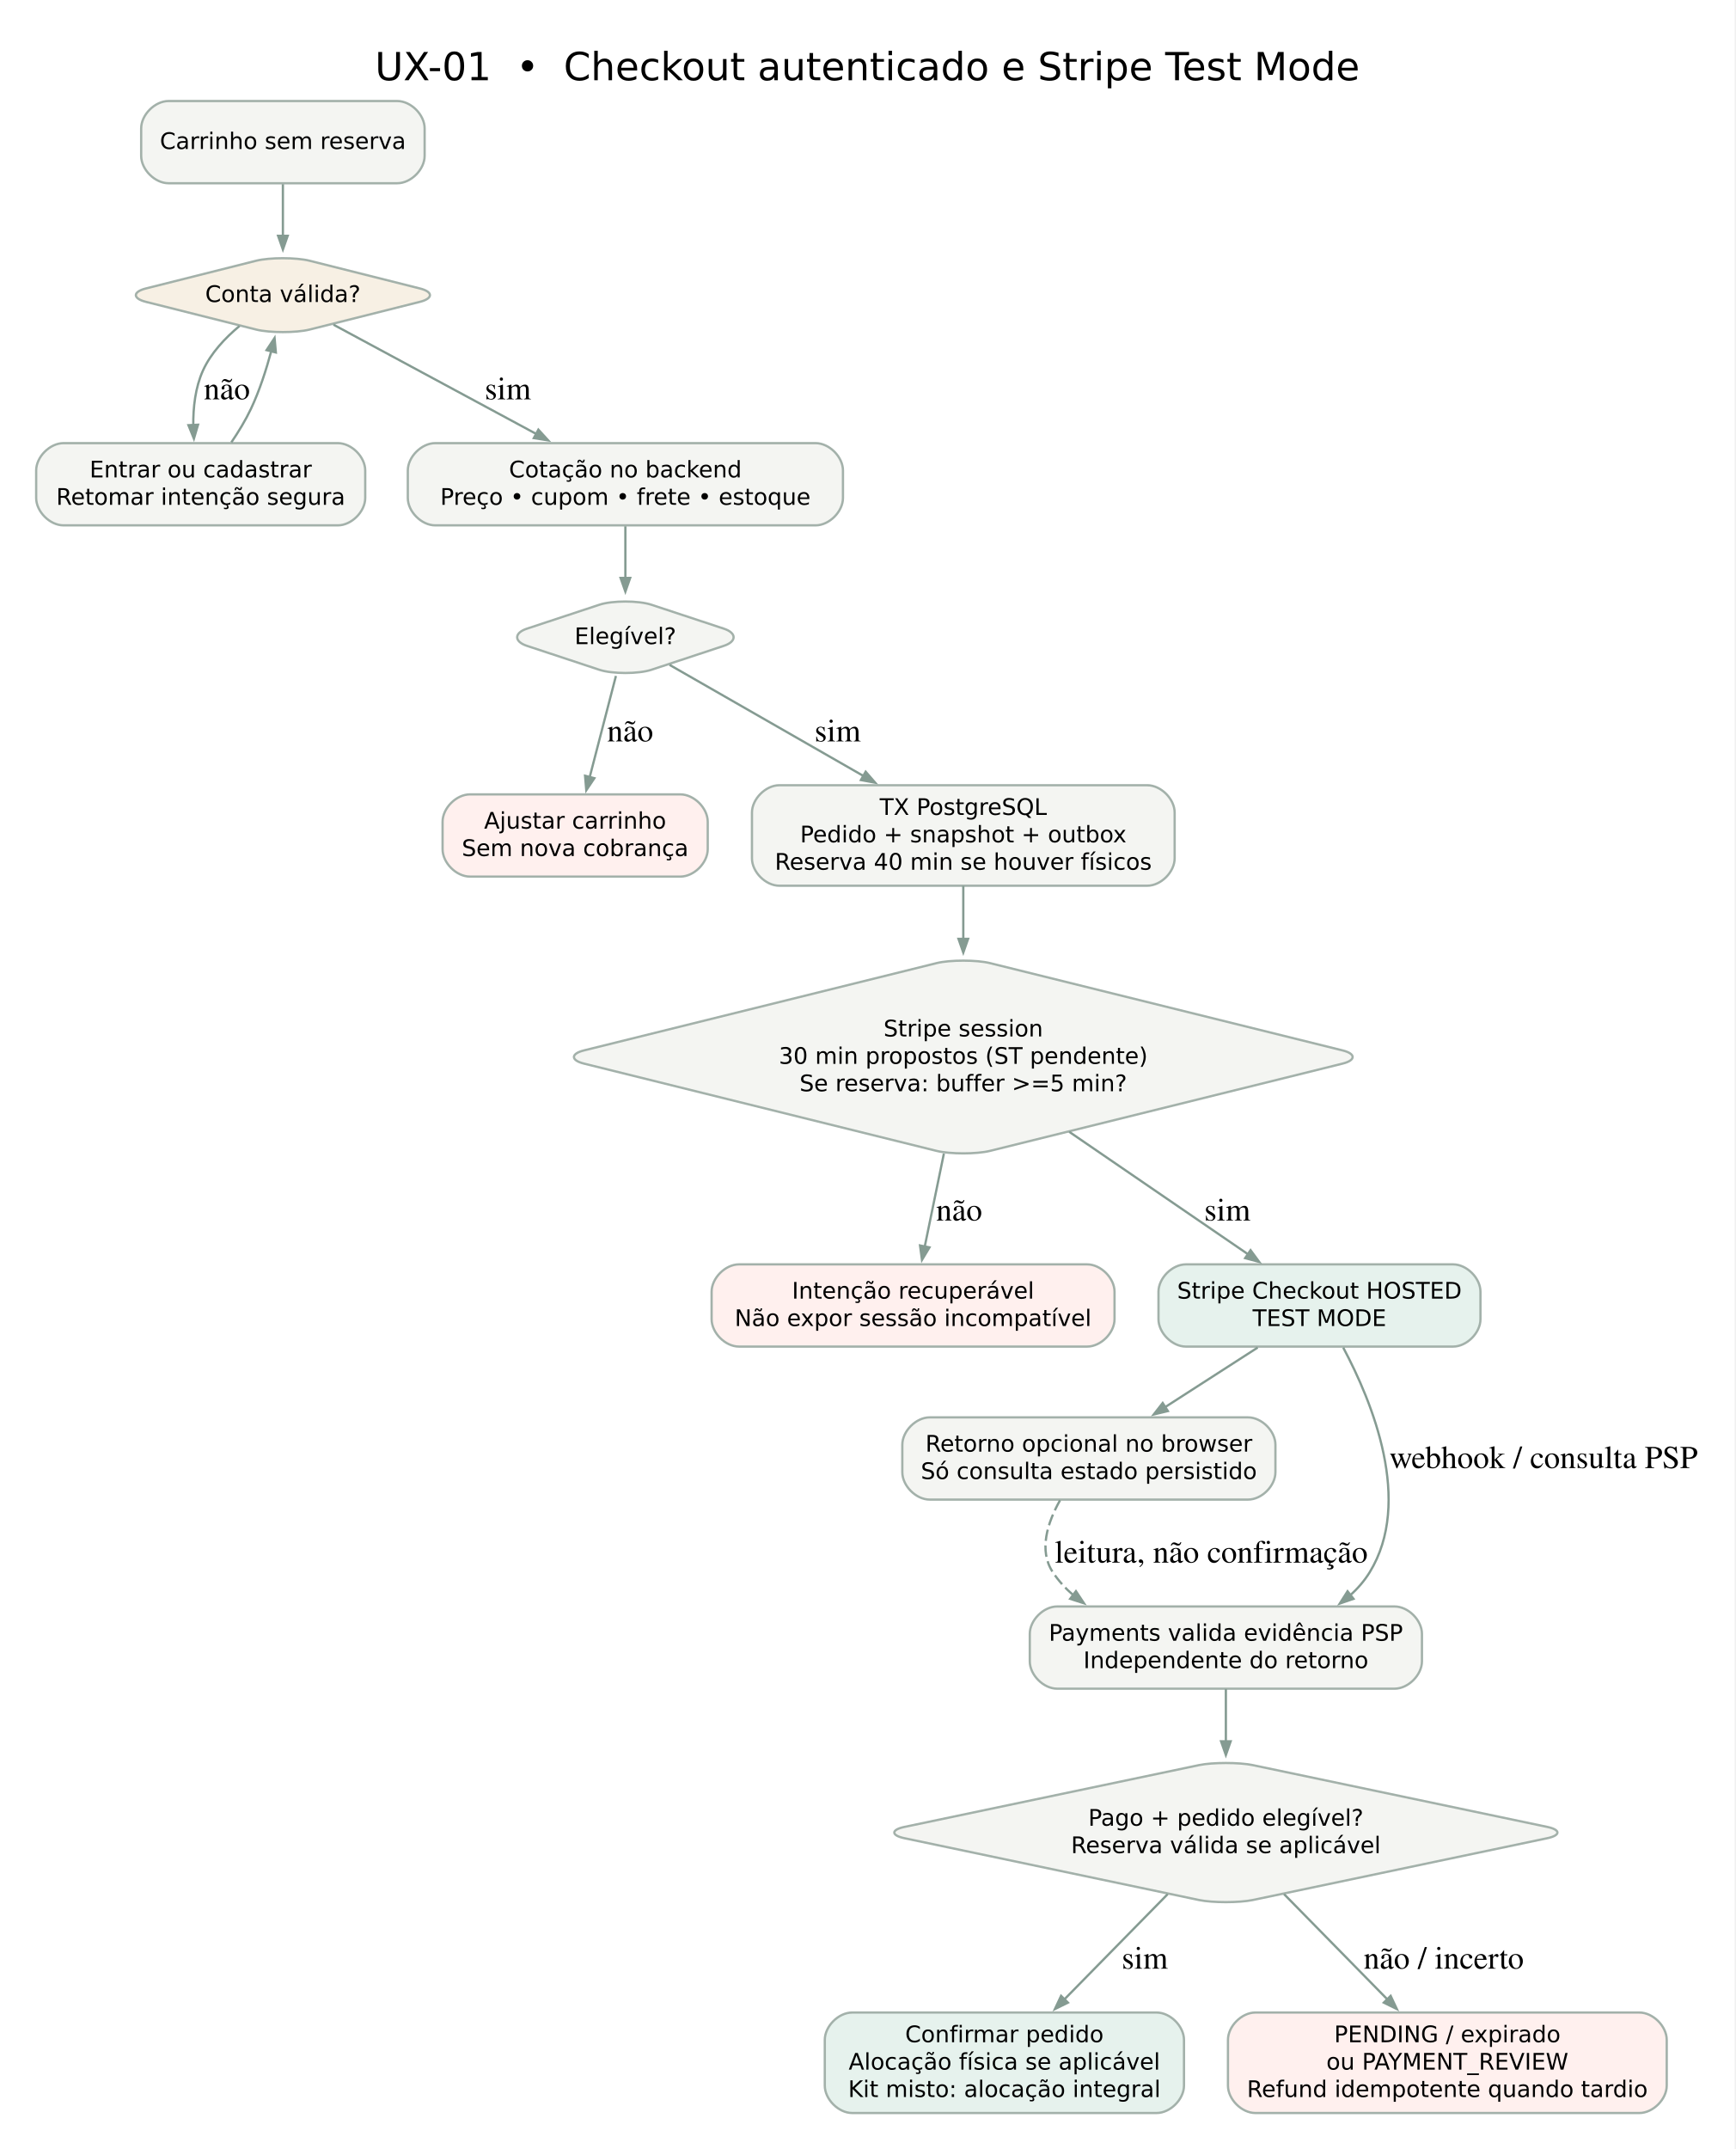
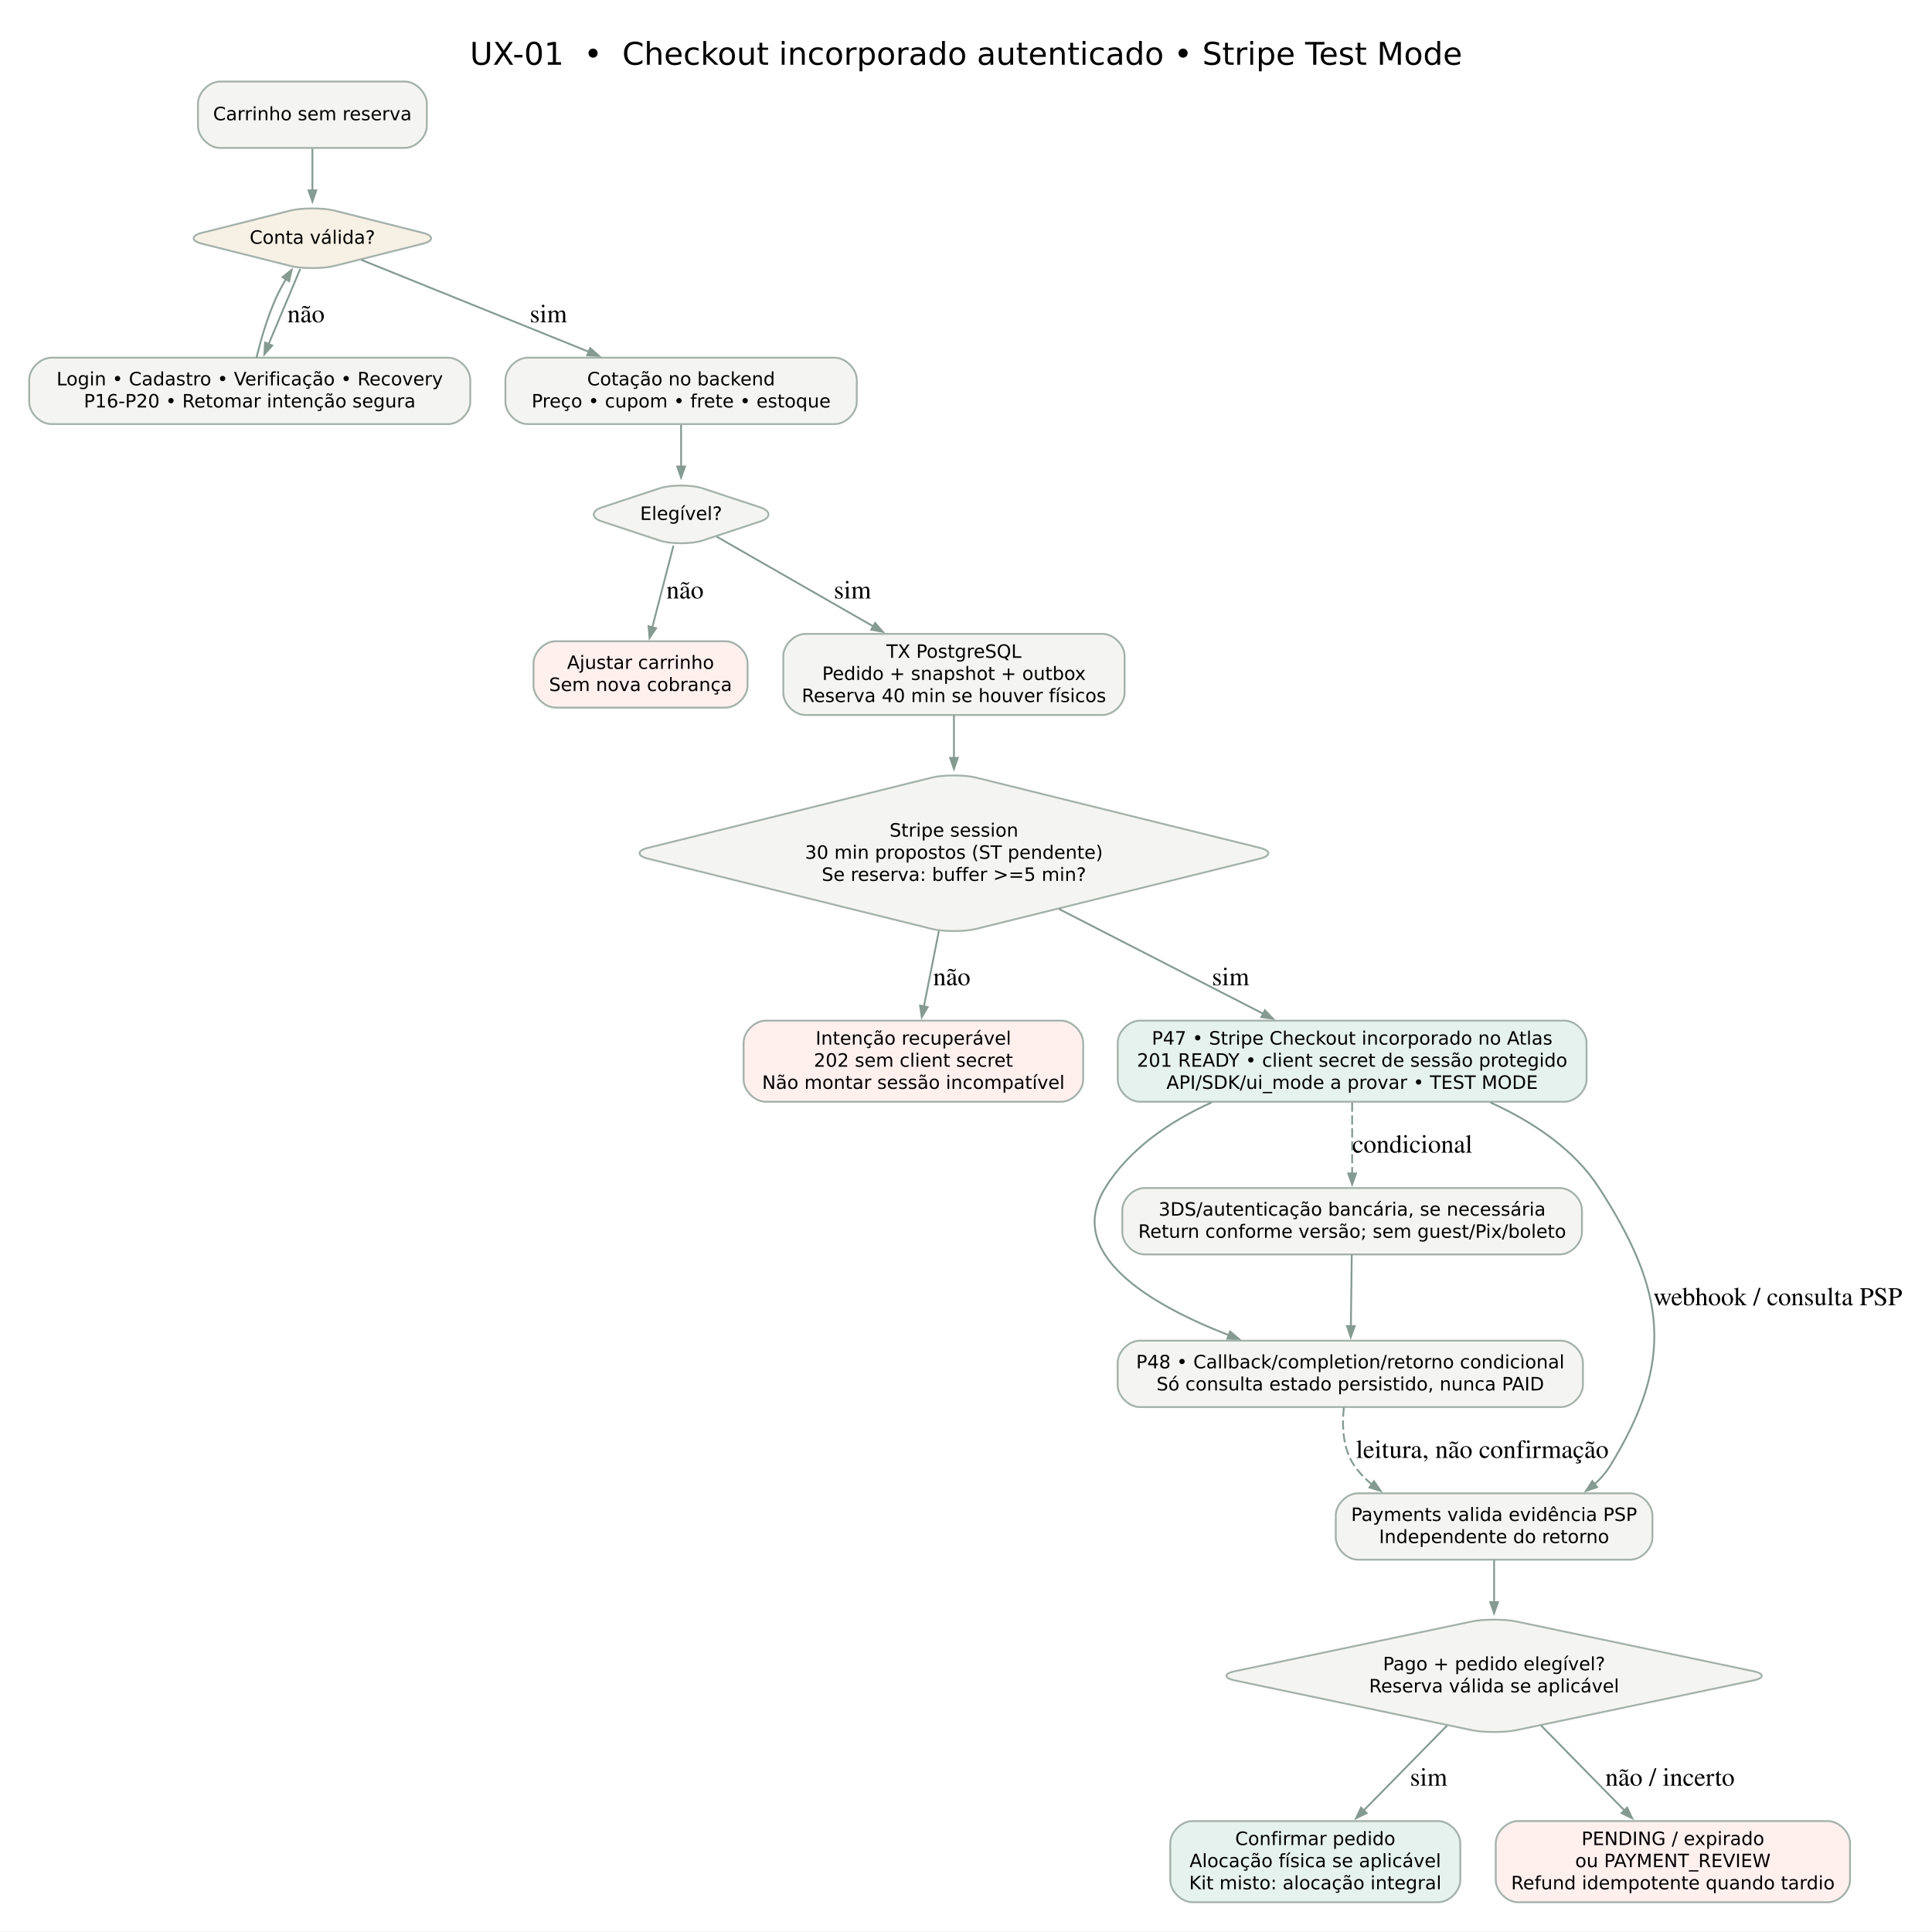
- <svg xmlns="http://www.w3.org/2000/svg" width="760pt" height="941pt" viewBox="0.00 0.00 760.00 941.00">
-   <g id="graph0" class="graph" transform="scale(1 1) rotate(0) translate(15.84 925.24)">
-     <polygon fill="white" stroke="none" points="-15.84,15.84 -15.84,-925.24 743.9,-925.24 743.9,15.84 -15.84,15.84" />
-     <text xml:space="preserve" text-anchor="middle" x="364.03" y="-890.1" font-family="DejaVu Sans" font-size="17.00">UX-01  •  Checkout autenticado e Stripe Test Mode</text>
+ <svg xmlns="http://www.w3.org/2000/svg" width="1048pt" height="1048pt" viewBox="0.00 0.00 1048.00 1048.00">
+   <g id="graph0" class="graph" transform="scale(1 1) rotate(0) translate(15.84 1031.84)">
+     <polygon fill="white" stroke="none" points="-15.84,15.84 -15.84,-1031.84 1032.22,-1031.84 1032.22,15.84 -15.84,15.84" />
+     <text xml:space="preserve" text-anchor="middle" x="508.19" y="-996.7" font-family="DejaVu Sans" font-size="17.00">UX-01  •  Checkout incorporado autenticado • Stripe Test Mode</text>
    <g id="node1" class="node">
-       <path fill="#f4f5f2" stroke="#a3b1aa" d="M158.14,-881C158.14,-881 57.99,-881 57.99,-881 51.99,-881 45.99,-875 45.99,-869 45.99,-869 45.99,-857 45.99,-857 45.99,-851 51.99,-845 57.99,-845 57.99,-845 158.14,-845 158.14,-845 164.14,-845 170.14,-851 170.14,-857 170.14,-857 170.14,-869 170.14,-869 170.14,-875 164.14,-881 158.14,-881" />
-       <text xml:space="preserve" text-anchor="middle" x="108.06" y="-860" font-family="DejaVu Sans" font-size="10.00">Carrinho sem reserva</text>
+       <path fill="#f4f5f2" stroke="#a3b1aa" d="M203.69,-987.6C203.69,-987.6 103.54,-987.6 103.54,-987.6 97.54,-987.6 91.54,-981.6 91.54,-975.6 91.54,-975.6 91.54,-963.6 91.54,-963.6 91.54,-957.6 97.54,-951.6 103.54,-951.6 103.54,-951.6 203.69,-951.6 203.69,-951.6 209.69,-951.6 215.69,-957.6 215.69,-963.6 215.69,-963.6 215.69,-975.6 215.69,-975.6 215.69,-981.6 209.69,-987.6 203.69,-987.6" />
+       <text xml:space="preserve" text-anchor="middle" x="153.62" y="-966.6" font-family="DejaVu Sans" font-size="10.00">Carrinho sem reserva</text>
    </g>
    <g id="node2" class="node">
-       <path fill="#f7f0e4" stroke="#a3b1aa" d="M96.42,-811.08C96.42,-811.08 48.03,-798.92 48.03,-798.92 42.21,-797.46 42.21,-794.54 48.03,-793.08 48.03,-793.08 96.42,-780.92 96.42,-780.92 102.24,-779.46 113.88,-779.46 119.7,-780.92 119.7,-780.92 168.1,-793.08 168.1,-793.08 173.92,-794.54 173.92,-797.46 168.1,-798.92 168.1,-798.92 119.7,-811.08 119.7,-811.08 113.88,-812.54 102.24,-812.54 96.42,-811.08" />
-       <text xml:space="preserve" text-anchor="middle" x="108.06" y="-793" font-family="DejaVu Sans" font-size="10.00">Conta válida?</text>
+       <path fill="#f7f0e4" stroke="#a3b1aa" d="M141.98,-917.68C141.98,-917.68 93.58,-905.52 93.58,-905.52 87.76,-904.06 87.76,-901.14 93.58,-899.68 93.58,-899.68 141.98,-887.52 141.98,-887.52 147.8,-886.06 159.44,-886.06 165.26,-887.52 165.26,-887.52 213.65,-899.68 213.65,-899.68 219.47,-901.14 219.47,-904.06 213.65,-905.52 213.65,-905.52 165.26,-917.68 165.26,-917.68 159.44,-919.14 147.8,-919.14 141.98,-917.68" />
+       <text xml:space="preserve" text-anchor="middle" x="153.62" y="-899.6" font-family="DejaVu Sans" font-size="10.00">Conta válida?</text>
    </g>
    <g id="edge1" class="edge">
-       <path fill="none" stroke="#859b92" d="M108.06,-844.58C108.06,-837.59 108.06,-829.39 108.06,-821.8" />
-       <polygon fill="#859b92" stroke="#859b92" points="110.16,-821.98 108.06,-815.98 105.96,-821.98 110.16,-821.98" />
+       <path fill="none" stroke="#859b92" d="M153.62,-951.18C153.62,-944.19 153.62,-935.99 153.62,-928.4" />
+       <polygon fill="#859b92" stroke="#859b92" points="155.72,-928.58 153.62,-922.58 151.52,-928.58 155.72,-928.58" />
    </g>
    <g id="node3" class="node">
-       <path fill="#f4f5f2" stroke="#a3b1aa" d="M132.12,-731.2C132.12,-731.2 12,-731.2 12,-731.2 6,-731.2 0,-725.2 0,-719.2 0,-719.2 0,-707.2 0,-707.2 0,-701.2 6,-695.2 12,-695.2 12,-695.2 132.12,-695.2 132.12,-695.2 138.12,-695.2 144.12,-701.2 144.12,-707.2 144.12,-707.2 144.12,-719.2 144.12,-719.2 144.12,-725.2 138.12,-731.2 132.12,-731.2" />
-       <text xml:space="preserve" text-anchor="middle" x="72.06" y="-716.2" font-family="DejaVu Sans" font-size="10.00">Entrar ou cadastrar</text>
-       <text xml:space="preserve" text-anchor="middle" x="72.06" y="-704.2" font-family="DejaVu Sans" font-size="10.00">Retomar intenção segura</text>
+       <path fill="#f4f5f2" stroke="#a3b1aa" d="M227.24,-837.8C227.24,-837.8 12,-837.8 12,-837.8 6,-837.8 0,-831.8 0,-825.8 0,-825.8 0,-813.8 0,-813.8 0,-807.8 6,-801.8 12,-801.8 12,-801.8 227.24,-801.8 227.24,-801.8 233.24,-801.8 239.24,-807.8 239.24,-813.8 239.24,-813.8 239.24,-825.8 239.24,-825.8 239.24,-831.8 233.24,-837.8 227.24,-837.8" />
+       <text xml:space="preserve" text-anchor="middle" x="119.62" y="-822.8" font-family="DejaVu Sans" font-size="10.00">Login • Cadastro • Verificação • Recovery</text>
+       <text xml:space="preserve" text-anchor="middle" x="119.62" y="-810.8" font-family="DejaVu Sans" font-size="10.00">P16-P20 • Retomar intenção segura</text>
    </g>
    <g id="edge3" class="edge">
-       <path fill="none" stroke="#859b92" d="M89.07,-782.5C82.79,-777.28 76.53,-770.65 73.06,-763 69.69,-755.55 68.72,-746.79 68.81,-738.76" />
-       <polygon fill="#859b92" stroke="#859b92" points="70.89,-739.26 69.09,-733.16 66.7,-739.05 70.89,-739.26" />
-       <text xml:space="preserve" text-anchor="middle" x="83.56" y="-750.4" font-family="Times,serif" font-size="14.00">não</text>
+       <path fill="none" stroke="#859b92" d="M147.06,-886.02C142.17,-874.38 135.38,-858.26 129.78,-844.96" />
+       <polygon fill="#859b92" stroke="#859b92" points="131.83,-844.41 127.57,-839.69 127.96,-846.03 131.83,-844.41" />
+       <text xml:space="preserve" text-anchor="middle" x="150.16" y="-857" font-family="Times,serif" font-size="14.00">não</text>
    </g>
    <g id="node4" class="node">
-       <path fill="#f4f5f2" stroke="#a3b1aa" d="M341.36,-731.2C341.36,-731.2 174.77,-731.2 174.77,-731.2 168.77,-731.2 162.77,-725.2 162.77,-719.2 162.77,-719.2 162.77,-707.2 162.77,-707.2 162.77,-701.2 168.77,-695.2 174.77,-695.2 174.77,-695.2 341.36,-695.2 341.36,-695.2 347.36,-695.2 353.36,-701.2 353.36,-707.2 353.36,-707.2 353.36,-719.2 353.36,-719.2 353.36,-725.2 347.36,-731.2 341.36,-731.2" />
-       <text xml:space="preserve" text-anchor="middle" x="258.06" y="-716.2" font-family="DejaVu Sans" font-size="10.00">Cotação no backend</text>
-       <text xml:space="preserve" text-anchor="middle" x="258.06" y="-704.2" font-family="DejaVu Sans" font-size="10.00">Preço • cupom • frete • estoque</text>
+       <path fill="#f4f5f2" stroke="#a3b1aa" d="M436.91,-837.8C436.91,-837.8 270.32,-837.8 270.32,-837.8 264.32,-837.8 258.32,-831.8 258.32,-825.8 258.32,-825.8 258.32,-813.8 258.32,-813.8 258.32,-807.8 264.32,-801.8 270.32,-801.8 270.32,-801.8 436.91,-801.8 436.91,-801.8 442.91,-801.8 448.91,-807.8 448.91,-813.8 448.91,-813.8 448.91,-825.8 448.91,-825.8 448.91,-831.8 442.91,-837.8 436.91,-837.8" />
+       <text xml:space="preserve" text-anchor="middle" x="353.62" y="-822.8" font-family="DejaVu Sans" font-size="10.00">Cotação no backend</text>
+       <text xml:space="preserve" text-anchor="middle" x="353.62" y="-810.8" font-family="DejaVu Sans" font-size="10.00">Preço • cupom • frete • estoque</text>
    </g>
    <g id="edge2" class="edge">
-       <path fill="none" stroke="#859b92" d="M130.2,-783.08C153.61,-770.47 191,-750.32 219.32,-735.07" />
-       <polygon fill="#859b92" stroke="#859b92" points="219.96,-737.11 224.24,-732.42 217.96,-733.41 219.96,-737.11" />
-       <text xml:space="preserve" text-anchor="middle" x="206.61" y="-750.4" font-family="Times,serif" font-size="14.00">sim</text>
+       <path fill="none" stroke="#859b92" d="M180.18,-890.87C211.62,-878.17 264.64,-856.75 303.8,-840.92" />
+       <polygon fill="#859b92" stroke="#859b92" points="304.28,-843 309.05,-838.8 302.7,-839.11 304.28,-843" />
+       <text xml:space="preserve" text-anchor="middle" x="281.65" y="-857" font-family="Times,serif" font-size="14.00">sim</text>
    </g>
    <g id="edge4" class="edge">
-       <path fill="none" stroke="#859b92" d="M85.47,-731.52C88.6,-736.12 91.7,-741.2 94.06,-746.2 97.81,-754.13 100.75,-763.28 102.96,-771.49" />
-       <polygon fill="#859b92" stroke="#859b92" points="100.91,-771.93 104.41,-777.24 104.98,-770.9 100.91,-771.93" />
+       <path fill="none" stroke="#859b92" d="M123.29,-837.92C125.64,-847.47 129.1,-859.46 133.62,-869.6 135.25,-873.27 137.25,-877.01 139.34,-880.58" />
+       <polygon fill="#859b92" stroke="#859b92" points="137.43,-881.48 142.36,-885.49 141,-879.28 137.43,-881.48" />
    </g>
    <g id="node5" class="node">
-       <path fill="#f4f5f2" stroke="#a3b1aa" d="M246.67,-660.44C246.67,-660.44 214.94,-649.96 214.94,-649.96 209.24,-648.08 209.24,-644.32 214.94,-642.44 214.94,-642.44 246.67,-631.96 246.67,-631.96 252.36,-630.08 263.76,-630.08 269.46,-631.96 269.46,-631.96 301.19,-642.44 301.19,-642.44 306.89,-644.32 306.89,-648.08 301.19,-649.96 301.19,-649.96 269.46,-660.44 269.46,-660.44 263.76,-662.32 252.36,-662.32 246.67,-660.44" />
-       <text xml:space="preserve" text-anchor="middle" x="258.06" y="-643.2" font-family="DejaVu Sans" font-size="10.00">Elegível?</text>
+       <path fill="#f4f5f2" stroke="#a3b1aa" d="M342.22,-767.04C342.22,-767.04 310.49,-756.56 310.49,-756.56 304.8,-754.68 304.8,-750.92 310.49,-749.04 310.49,-749.04 342.22,-738.56 342.22,-738.56 347.92,-736.68 359.32,-736.68 365.01,-738.56 365.01,-738.56 396.74,-749.04 396.74,-749.04 402.44,-750.92 402.44,-754.68 396.74,-756.56 396.74,-756.56 365.01,-767.04 365.01,-767.04 359.32,-768.92 347.92,-768.92 342.22,-767.04" />
+       <text xml:space="preserve" text-anchor="middle" x="353.62" y="-749.8" font-family="DejaVu Sans" font-size="10.00">Elegível?</text>
    </g>
    <g id="edge5" class="edge">
-       <path fill="none" stroke="#859b92" d="M258.06,-694.78C258.06,-687.79 258.06,-679.59 258.06,-672" />
-       <polygon fill="#859b92" stroke="#859b92" points="260.16,-672.18 258.06,-666.18 255.96,-672.18 260.16,-672.18" />
+       <path fill="none" stroke="#859b92" d="M353.62,-801.38C353.62,-794.39 353.62,-786.19 353.62,-778.6" />
+       <polygon fill="#859b92" stroke="#859b92" points="355.72,-778.78 353.62,-772.78 351.52,-778.78 355.72,-778.78" />
    </g>
    <g id="node6" class="node">
-       <path fill="#fff0ee" stroke="#a3b1aa" d="M282.13,-577.4C282.13,-577.4 190,-577.4 190,-577.4 184,-577.4 178,-571.4 178,-565.4 178,-565.4 178,-553.4 178,-553.4 178,-547.4 184,-541.4 190,-541.4 190,-541.4 282.13,-541.4 282.13,-541.4 288.13,-541.4 294.13,-547.4 294.13,-553.4 294.13,-553.4 294.13,-565.4 294.13,-565.4 294.13,-571.4 288.13,-577.4 282.13,-577.4" />
-       <text xml:space="preserve" text-anchor="middle" x="236.06" y="-562.4" font-family="DejaVu Sans" font-size="10.00">Ajustar carrinho</text>
-       <text xml:space="preserve" text-anchor="middle" x="236.06" y="-550.4" font-family="DejaVu Sans" font-size="10.00">Sem nova cobrança</text>
+       <path fill="#fff0ee" stroke="#a3b1aa" d="M377.68,-684C377.68,-684 285.56,-684 285.56,-684 279.56,-684 273.56,-678 273.56,-672 273.56,-672 273.56,-660 273.56,-660 273.56,-654 279.56,-648 285.56,-648 285.56,-648 377.68,-648 377.68,-648 383.68,-648 389.68,-654 389.68,-660 389.68,-660 389.68,-672 389.68,-672 389.68,-678 383.68,-684 377.68,-684" />
+       <text xml:space="preserve" text-anchor="middle" x="331.62" y="-669" font-family="DejaVu Sans" font-size="10.00">Ajustar carrinho</text>
+       <text xml:space="preserve" text-anchor="middle" x="331.62" y="-657" font-family="DejaVu Sans" font-size="10.00">Sem nova cobrança</text>
    </g>
    <g id="edge6" class="edge">
-       <path fill="none" stroke="#859b92" d="M253.92,-629.25C250.68,-616.75 246.11,-599.14 242.41,-584.86" />
-       <polygon fill="#859b92" stroke="#859b92" points="244.48,-584.48 240.94,-579.2 240.41,-585.54 244.48,-584.48" />
-       <text xml:space="preserve" text-anchor="middle" x="260.18" y="-600.6" font-family="Times,serif" font-size="14.00">não</text>
+       <path fill="none" stroke="#859b92" d="M349.48,-735.85C346.24,-723.35 341.67,-705.74 337.96,-691.46" />
+       <polygon fill="#859b92" stroke="#859b92" points="340.04,-691.08 336.5,-685.8 335.97,-692.14 340.04,-691.08" />
+       <text xml:space="preserve" text-anchor="middle" x="355.74" y="-707.2" font-family="Times,serif" font-size="14.00">não</text>
    </g>
    <g id="node7" class="node">
-       <path fill="#f4f5f2" stroke="#a3b1aa" d="M486.63,-581.4C486.63,-581.4 325.5,-581.4 325.5,-581.4 319.5,-581.4 313.5,-575.4 313.5,-569.4 313.5,-569.4 313.5,-549.4 313.5,-549.4 313.5,-543.4 319.5,-537.4 325.5,-537.4 325.5,-537.4 486.63,-537.4 486.63,-537.4 492.63,-537.4 498.63,-543.4 498.63,-549.4 498.63,-549.4 498.63,-569.4 498.63,-569.4 498.63,-575.4 492.63,-581.4 486.63,-581.4" />
-       <text xml:space="preserve" text-anchor="middle" x="406.06" y="-568.4" font-family="DejaVu Sans" font-size="10.00">TX PostgreSQL</text>
-       <text xml:space="preserve" text-anchor="middle" x="406.06" y="-556.4" font-family="DejaVu Sans" font-size="10.00">Pedido + snapshot + outbox</text>
-       <text xml:space="preserve" text-anchor="middle" x="406.06" y="-544.4" font-family="DejaVu Sans" font-size="10.00">Reserva 40 min se houver físicos</text>
+       <path fill="#f4f5f2" stroke="#a3b1aa" d="M582.18,-688C582.18,-688 421.06,-688 421.06,-688 415.06,-688 409.06,-682 409.06,-676 409.06,-676 409.06,-656 409.06,-656 409.06,-650 415.06,-644 421.06,-644 421.06,-644 582.18,-644 582.18,-644 588.18,-644 594.18,-650 594.18,-656 594.18,-656 594.18,-676 594.18,-676 594.18,-682 588.18,-688 582.18,-688" />
+       <text xml:space="preserve" text-anchor="middle" x="501.62" y="-675" font-family="DejaVu Sans" font-size="10.00">TX PostgreSQL</text>
+       <text xml:space="preserve" text-anchor="middle" x="501.62" y="-663" font-family="DejaVu Sans" font-size="10.00">Pedido + snapshot + outbox</text>
+       <text xml:space="preserve" text-anchor="middle" x="501.62" y="-651" font-family="DejaVu Sans" font-size="10.00">Reserva 40 min se houver físicos</text>
    </g>
    <g id="edge7" class="edge">
-       <path fill="none" stroke="#859b92" d="M277.41,-634.11C298.9,-621.8 334.28,-601.53 362.51,-585.36" />
-       <polygon fill="#859b92" stroke="#859b92" points="363.3,-587.32 367.47,-582.52 361.22,-583.68 363.3,-587.32" />
-       <text xml:space="preserve" text-anchor="middle" x="351.04" y="-600.6" font-family="Times,serif" font-size="14.00">sim</text>
+       <path fill="none" stroke="#859b92" d="M372.97,-740.71C394.46,-728.4 429.84,-708.13 458.06,-691.96" />
+       <polygon fill="#859b92" stroke="#859b92" points="458.86,-693.92 463.02,-689.12 456.77,-690.28 458.86,-693.92" />
+       <text xml:space="preserve" text-anchor="middle" x="446.59" y="-707.2" font-family="Times,serif" font-size="14.00">sim</text>
    </g>
    <g id="node8" class="node">
-       <path fill="#f4f5f2" stroke="#a3b1aa" d="M394.41,-503.52C394.41,-503.52 239.9,-465.28 239.9,-465.28 234.08,-463.84 234.08,-460.96 239.9,-459.52 239.9,-459.52 394.41,-421.28 394.41,-421.28 400.24,-419.84 411.89,-419.84 417.71,-421.28 417.71,-421.28 572.22,-459.52 572.22,-459.52 578.04,-460.96 578.04,-463.84 572.22,-465.28 572.22,-465.28 417.71,-503.52 417.71,-503.52 411.89,-504.96 400.24,-504.96 394.41,-503.52" />
-       <text xml:space="preserve" text-anchor="middle" x="406.06" y="-471.4" font-family="DejaVu Sans" font-size="10.00">Stripe session</text>
-       <text xml:space="preserve" text-anchor="middle" x="406.06" y="-459.4" font-family="DejaVu Sans" font-size="10.00">30 min propostos (ST pendente)</text>
-       <text xml:space="preserve" text-anchor="middle" x="406.06" y="-447.4" font-family="DejaVu Sans" font-size="10.00">Se reserva: buffer &gt;=5 min?</text>
+       <path fill="#f4f5f2" stroke="#a3b1aa" d="M489.97,-610.12C489.97,-610.12 335.46,-571.88 335.46,-571.88 329.64,-570.44 329.64,-567.56 335.46,-566.12 335.46,-566.12 489.97,-527.88 489.97,-527.88 495.79,-526.44 507.44,-526.44 513.27,-527.88 513.27,-527.88 667.78,-566.12 667.78,-566.12 673.6,-567.56 673.6,-570.44 667.78,-571.88 667.78,-571.88 513.27,-610.12 513.27,-610.12 507.44,-611.56 495.79,-611.56 489.97,-610.12" />
+       <text xml:space="preserve" text-anchor="middle" x="501.62" y="-578" font-family="DejaVu Sans" font-size="10.00">Stripe session</text>
+       <text xml:space="preserve" text-anchor="middle" x="501.62" y="-566" font-family="DejaVu Sans" font-size="10.00">30 min propostos (ST pendente)</text>
+       <text xml:space="preserve" text-anchor="middle" x="501.62" y="-554" font-family="DejaVu Sans" font-size="10.00">Se reserva: buffer &gt;=5 min?</text>
    </g>
    <g id="edge8" class="edge">
-       <path fill="none" stroke="#859b92" d="M406.06,-537.32C406.06,-530.3 406.06,-522.15 406.06,-513.88" />
-       <polygon fill="#859b92" stroke="#859b92" points="408.16,-514.13 406.06,-508.13 403.96,-514.13 408.16,-514.13" />
+       <path fill="none" stroke="#859b92" d="M501.62,-643.92C501.62,-636.9 501.62,-628.75 501.62,-620.48" />
+       <polygon fill="#859b92" stroke="#859b92" points="503.72,-620.73 501.62,-614.73 499.52,-620.73 503.72,-620.73" />
    </g>
    <g id="node9" class="node">
-       <path fill="#fff0ee" stroke="#a3b1aa" d="M460.3,-371.6C460.3,-371.6 307.83,-371.6 307.83,-371.6 301.83,-371.6 295.83,-365.6 295.83,-359.6 295.83,-359.6 295.83,-347.6 295.83,-347.6 295.83,-341.6 301.83,-335.6 307.83,-335.6 307.83,-335.6 460.3,-335.6 460.3,-335.6 466.3,-335.6 472.3,-341.6 472.3,-347.6 472.3,-347.6 472.3,-359.6 472.3,-359.6 472.3,-365.6 466.3,-371.6 460.3,-371.6" />
-       <text xml:space="preserve" text-anchor="middle" x="384.06" y="-356.6" font-family="DejaVu Sans" font-size="10.00">Intenção recuperável</text>
-       <text xml:space="preserve" text-anchor="middle" x="384.06" y="-344.6" font-family="DejaVu Sans" font-size="10.00">Não expor sessão incompatível</text>
+       <path fill="#fff0ee" stroke="#a3b1aa" d="M559.71,-478.2C559.71,-478.2 399.53,-478.2 399.53,-478.2 393.53,-478.2 387.53,-472.2 387.53,-466.2 387.53,-466.2 387.53,-446.2 387.53,-446.2 387.53,-440.2 393.53,-434.2 399.53,-434.2 399.53,-434.2 559.71,-434.2 559.71,-434.2 565.71,-434.2 571.71,-440.2 571.71,-446.2 571.71,-446.2 571.71,-466.2 571.71,-466.2 571.71,-472.2 565.71,-478.2 559.71,-478.2" />
+       <text xml:space="preserve" text-anchor="middle" x="479.62" y="-465.2" font-family="DejaVu Sans" font-size="10.00">Intenção recuperável</text>
+       <text xml:space="preserve" text-anchor="middle" x="479.62" y="-453.2" font-family="DejaVu Sans" font-size="10.00">202 sem client secret</text>
+       <text xml:space="preserve" text-anchor="middle" x="479.62" y="-441.2" font-family="DejaVu Sans" font-size="10.00">Não montar sessão incompatível</text>
    </g>
    <g id="edge9" class="edge">
-       <path fill="none" stroke="#859b92" d="M397.56,-420.11C394.71,-406.3 391.63,-391.36 389.14,-379.23" />
-       <polygon fill="#859b92" stroke="#859b92" points="391.24,-379.02 387.97,-373.57 387.12,-379.87 391.24,-379.02" />
-       <text xml:space="preserve" text-anchor="middle" x="404.25" y="-390.8" font-family="Times,serif" font-size="14.00">não</text>
+       <path fill="none" stroke="#859b92" d="M493.43,-526.74C490.71,-513.06 487.75,-498.15 485.27,-485.65" />
+       <polygon fill="#859b92" stroke="#859b92" points="487.39,-485.56 484.16,-480.08 483.27,-486.38 487.39,-485.56" />
+       <text xml:space="preserve" text-anchor="middle" x="500.46" y="-497.4" font-family="Times,serif" font-size="14.00">não</text>
    </g>
    <g id="node10" class="node">
-       <path fill="#e6f2ed" stroke="#a3b1aa" d="M620.57,-371.6C620.57,-371.6 503.55,-371.6 503.55,-371.6 497.55,-371.6 491.55,-365.6 491.55,-359.6 491.55,-359.6 491.55,-347.6 491.55,-347.6 491.55,-341.6 497.55,-335.6 503.55,-335.6 503.55,-335.6 620.57,-335.6 620.57,-335.6 626.57,-335.6 632.57,-341.6 632.57,-347.6 632.57,-347.6 632.57,-359.6 632.57,-359.6 632.57,-365.6 626.57,-371.6 620.57,-371.6" />
-       <text xml:space="preserve" text-anchor="middle" x="562.06" y="-356.6" font-family="DejaVu Sans" font-size="10.00">Stripe Checkout HOSTED</text>
-       <text xml:space="preserve" text-anchor="middle" x="562.06" y="-344.6" font-family="DejaVu Sans" font-size="10.00">TEST MODE</text>
+       <path fill="#e6f2ed" stroke="#a3b1aa" d="M832.77,-478.2C832.77,-478.2 602.47,-478.2 602.47,-478.2 596.47,-478.2 590.47,-472.2 590.47,-466.2 590.47,-466.2 590.47,-446.2 590.47,-446.2 590.47,-440.2 596.47,-434.2 602.47,-434.2 602.47,-434.2 832.77,-434.2 832.77,-434.2 838.77,-434.2 844.77,-440.2 844.77,-446.2 844.77,-446.2 844.77,-466.2 844.77,-466.2 844.77,-472.2 838.77,-478.2 832.77,-478.2" />
+       <text xml:space="preserve" text-anchor="middle" x="717.62" y="-465.2" font-family="DejaVu Sans" font-size="10.00">P47 • Stripe Checkout incorporado no Atlas</text>
+       <text xml:space="preserve" text-anchor="middle" x="717.62" y="-453.2" font-family="DejaVu Sans" font-size="10.00">201 READY • client secret de sessão protegido</text>
+       <text xml:space="preserve" text-anchor="middle" x="717.62" y="-441.2" font-family="DejaVu Sans" font-size="10.00">API/SDK/ui_mode a provar • TEST MODE</text>
    </g>
    <g id="edge10" class="edge">
-       <path fill="none" stroke="#859b92" d="M452.45,-429.65C477.73,-412.33 508.35,-391.37 530.8,-376.01" />
-       <polygon fill="#859b92" stroke="#859b92" points="531.88,-377.81 535.65,-372.68 529.51,-374.34 531.88,-377.81" />
-       <text xml:space="preserve" text-anchor="middle" x="521.72" y="-390.8" font-family="Times,serif" font-size="14.00">sim</text>
+       <path fill="none" stroke="#859b92" d="M558.65,-538.74C593.22,-521.01 636.83,-498.64 669.62,-481.82" />
+       <polygon fill="#859b92" stroke="#859b92" points="670.3,-483.83 674.68,-479.23 668.38,-480.1 670.3,-483.83" />
+       <text xml:space="preserve" text-anchor="middle" x="651.7" y="-497.4" font-family="Times,serif" font-size="14.00">sim</text>
    </g>
    <g id="node11" class="node">
-       <path fill="#f4f5f2" stroke="#a3b1aa" d="M530.77,-304.6C530.77,-304.6 391.35,-304.6 391.35,-304.6 385.35,-304.6 379.35,-298.6 379.35,-292.6 379.35,-292.6 379.35,-280.6 379.35,-280.6 379.35,-274.6 385.35,-268.6 391.35,-268.6 391.35,-268.6 530.77,-268.6 530.77,-268.6 536.77,-268.6 542.77,-274.6 542.77,-280.6 542.77,-280.6 542.77,-292.6 542.77,-292.6 542.77,-298.6 536.77,-304.6 530.77,-304.6" />
-       <text xml:space="preserve" text-anchor="middle" x="461.06" y="-289.6" font-family="DejaVu Sans" font-size="10.00">Retorno opcional no browser</text>
-       <text xml:space="preserve" text-anchor="middle" x="461.06" y="-277.6" font-family="DejaVu Sans" font-size="10.00">Só consulta estado persistido</text>
+       <path fill="#f4f5f2" stroke="#a3b1aa" d="M830.81,-304.6C830.81,-304.6 602.43,-304.6 602.43,-304.6 596.43,-304.6 590.43,-298.6 590.43,-292.6 590.43,-292.6 590.43,-280.6 590.43,-280.6 590.43,-274.6 596.43,-268.6 602.43,-268.6 602.43,-268.6 830.81,-268.6 830.81,-268.6 836.81,-268.6 842.81,-274.6 842.81,-280.6 842.81,-280.6 842.81,-292.6 842.81,-292.6 842.81,-298.6 836.81,-304.6 830.81,-304.6" />
+       <text xml:space="preserve" text-anchor="middle" x="716.62" y="-289.6" font-family="DejaVu Sans" font-size="10.00">P48 • Callback/completion/retorno condicional</text>
+       <text xml:space="preserve" text-anchor="middle" x="716.62" y="-277.6" font-family="DejaVu Sans" font-size="10.00">Só consulta estado persistido, nunca PAID</text>
+     </g>
+     <g id="edge13" class="edge">
+       <path fill="none" stroke="#859b92" d="M641.38,-433.84C618.85,-423.59 596.73,-408.72 583.62,-387.4 561.73,-351.8 607.12,-324.55 650.7,-307.59" />
+       <polygon fill="#859b92" stroke="#859b92" points="651.39,-309.58 656.26,-305.49 649.9,-305.65 651.39,-309.58" />
+     </g>
+     <g id="node12" class="node">
+       <path fill="#f4f5f2" stroke="#a3b1aa" d="M868.5,-221.8C868.5,-221.8 720.74,-221.8 720.74,-221.8 714.74,-221.8 708.74,-215.8 708.74,-209.8 708.74,-209.8 708.74,-197.8 708.74,-197.8 708.74,-191.8 714.74,-185.8 720.74,-185.8 720.74,-185.8 868.5,-185.8 868.5,-185.8 874.5,-185.8 880.5,-191.8 880.5,-197.8 880.5,-197.8 880.5,-209.8 880.5,-209.8 880.5,-215.8 874.5,-221.8 868.5,-221.8" />
+       <text xml:space="preserve" text-anchor="middle" x="794.62" y="-206.8" font-family="DejaVu Sans" font-size="10.00">Payments valida evidência PSP</text>
+       <text xml:space="preserve" text-anchor="middle" x="794.62" y="-194.8" font-family="DejaVu Sans" font-size="10.00">Independente do retorno</text>
+     </g>
+     <g id="edge14" class="edge">
+       <path fill="none" stroke="#859b92" d="M792.6,-433.81C815.33,-423.52 837.89,-408.64 851.62,-387.4 887.97,-331.13 892.66,-293.89 857.62,-236.8 855.26,-232.96 852.28,-229.56 848.91,-226.56" />
+       <polygon fill="#859b92" stroke="#859b92" points="850.52,-225.15 844.5,-223.09 847.92,-228.45 850.52,-225.15" />
+       <text xml:space="preserve" text-anchor="middle" x="948.51" y="-323.8" font-family="Times,serif" font-size="14.00">webhook / consulta PSP</text>
+     </g>
+     <g id="node16" class="node">
+       <path fill="#f4f5f2" stroke="#a3b1aa" d="M830.28,-387.4C830.28,-387.4 604.95,-387.4 604.95,-387.4 598.95,-387.4 592.95,-381.4 592.95,-375.4 592.95,-375.4 592.95,-363.4 592.95,-363.4 592.95,-357.4 598.95,-351.4 604.95,-351.4 604.95,-351.4 830.28,-351.4 830.28,-351.4 836.28,-351.4 842.28,-357.4 842.28,-363.4 842.28,-363.4 842.28,-375.4 842.28,-375.4 842.28,-381.4 836.28,-387.4 830.28,-387.4" />
+       <text xml:space="preserve" text-anchor="middle" x="717.62" y="-372.4" font-family="DejaVu Sans" font-size="10.00">3DS/autenticação bancária, se necessária</text>
+       <text xml:space="preserve" text-anchor="middle" x="717.62" y="-360.4" font-family="DejaVu Sans" font-size="10.00">Return conforme versão; sem guest/Pix/boleto</text>
    </g>
    <g id="edge11" class="edge">
-       <path fill="none" stroke="#859b92" d="M535,-335.18C522.54,-327.17 507.65,-317.58 494.5,-309.12" />
-       <polygon fill="#859b92" stroke="#859b92" points="495.66,-307.37 489.48,-305.89 493.39,-310.9 495.66,-307.37" />
+       <path fill="none" stroke="#859b92" stroke-dasharray="5,2" d="M717.62,-433.8C717.62,-422.02 717.62,-407.34 717.62,-395.07" />
+       <polygon fill="#859b92" stroke="#859b92" points="719.72,-395.31 717.62,-389.31 715.52,-395.31 719.72,-395.31" />
+       <text xml:space="preserve" text-anchor="middle" x="750.27" y="-406.6" font-family="Times,serif" font-size="14.00">condicional</text>
    </g>
-     <g id="node12" class="node">
-       <path fill="#f4f5f2" stroke="#a3b1aa" d="M594.94,-221.8C594.94,-221.8 447.18,-221.8 447.18,-221.8 441.18,-221.8 435.18,-215.8 435.18,-209.8 435.18,-209.8 435.18,-197.8 435.18,-197.8 435.18,-191.8 441.18,-185.8 447.18,-185.8 447.18,-185.8 594.94,-185.8 594.94,-185.8 600.94,-185.8 606.94,-191.8 606.94,-197.8 606.94,-197.8 606.94,-209.8 606.94,-209.8 606.94,-215.8 600.94,-221.8 594.94,-221.8" />
-       <text xml:space="preserve" text-anchor="middle" x="521.06" y="-206.8" font-family="DejaVu Sans" font-size="10.00">Payments valida evidência PSP</text>
-       <text xml:space="preserve" text-anchor="middle" x="521.06" y="-194.8" font-family="DejaVu Sans" font-size="10.00">Independente do retorno</text>
+     <g id="edge15" class="edge">
+       <path fill="none" stroke="#859b92" stroke-dasharray="5,2" d="M713.12,-268.35C712.06,-258.29 712.53,-245.85 718.83,-236.8 721.51,-232.95 724.74,-229.57 728.35,-226.59" />
+       <polygon fill="#859b92" stroke="#859b92" points="729.48,-228.36 733.08,-223.12 727,-224.98 729.48,-228.36" />
+       <text xml:space="preserve" text-anchor="middle" x="788.22" y="-241" font-family="Times,serif" font-size="14.00">leitura, não confirmação</text>
+     </g>
+     <g id="node13" class="node">
+       <path fill="#f4f5f2" stroke="#a3b1aa" d="M782.87,-152.34C782.87,-152.34 653.8,-125.26 653.8,-125.26 647.93,-124.03 647.93,-121.57 653.8,-120.34 653.8,-120.34 782.87,-93.26 782.87,-93.26 788.75,-92.03 800.49,-92.03 806.36,-93.26 806.36,-93.26 935.44,-120.34 935.44,-120.34 941.31,-121.57 941.31,-124.03 935.44,-125.26 935.44,-125.26 806.36,-152.34 806.36,-152.34 800.49,-153.57 788.75,-153.57 782.87,-152.34" />
+       <text xml:space="preserve" text-anchor="middle" x="794.62" y="-125.8" font-family="DejaVu Sans" font-size="10.00">Pago + pedido elegível?</text>
+       <text xml:space="preserve" text-anchor="middle" x="794.62" y="-113.8" font-family="DejaVu Sans" font-size="10.00">Reserva válida se aplicável</text>
+     </g>
+     <g id="edge16" class="edge">
+       <path fill="none" stroke="#859b92" d="M794.62,-185.66C794.62,-178.85 794.62,-170.72 794.62,-162.62" />
+       <polygon fill="#859b92" stroke="#859b92" points="796.72,-162.75 794.62,-156.75 792.52,-162.75 796.72,-162.75" />
+     </g>
+     <g id="node14" class="node">
+       <path fill="#e6f2ed" stroke="#a3b1aa" d="M764.28,-44C764.28,-44 630.96,-44 630.96,-44 624.96,-44 618.96,-38 618.96,-32 618.96,-32 618.96,-12 618.96,-12 618.96,-6 624.96,0 630.96,0 630.96,0 764.28,0 764.28,0 770.28,0 776.28,-6 776.28,-12 776.28,-12 776.28,-32 776.28,-32 776.28,-38 770.28,-44 764.28,-44" />
+       <text xml:space="preserve" text-anchor="middle" x="697.62" y="-31" font-family="DejaVu Sans" font-size="10.00">Confirmar pedido</text>
+       <text xml:space="preserve" text-anchor="middle" x="697.62" y="-19" font-family="DejaVu Sans" font-size="10.00">Alocação física se aplicável</text>
+       <text xml:space="preserve" text-anchor="middle" x="697.62" y="-7" font-family="DejaVu Sans" font-size="10.00">Kit misto: alocação integral</text>
+     </g>
+     <g id="edge17" class="edge">
+       <path fill="none" stroke="#859b92" d="M769.13,-95.84C755.14,-81.58 737.81,-63.93 723.71,-49.58" />
+       <polygon fill="#859b92" stroke="#859b92" points="725.44,-48.34 719.74,-45.53 722.45,-51.29 725.44,-48.34" />
+       <text xml:space="preserve" text-anchor="middle" x="759.14" y="-63.2" font-family="Times,serif" font-size="14.00">sim</text>
+     </g>
+     <g id="node15" class="node">
+       <path fill="#fff0ee" stroke="#a3b1aa" d="M975.7,-44C975.7,-44 807.53,-44 807.53,-44 801.53,-44 795.53,-38 795.53,-32 795.53,-32 795.53,-12 795.53,-12 795.53,-6 801.53,0 807.53,0 807.53,0 975.7,0 975.7,0 981.7,0 987.7,-6 987.7,-12 987.7,-12 987.7,-32 987.7,-32 987.7,-38 981.7,-44 975.7,-44" />
+       <text xml:space="preserve" text-anchor="middle" x="891.62" y="-31" font-family="DejaVu Sans" font-size="10.00">PENDING / expirado</text>
+       <text xml:space="preserve" text-anchor="middle" x="891.62" y="-19" font-family="DejaVu Sans" font-size="10.00">ou PAYMENT_REVIEW</text>
+       <text xml:space="preserve" text-anchor="middle" x="891.62" y="-7" font-family="DejaVu Sans" font-size="10.00">Refund idempotente quando tardio</text>
+     </g>
+     <g id="edge18" class="edge">
+       <path fill="none" stroke="#859b92" d="M820.1,-95.84C834.1,-81.58 851.43,-63.93 865.52,-49.58" />
+       <polygon fill="#859b92" stroke="#859b92" points="866.79,-51.29 869.5,-45.53 863.79,-48.34 866.79,-51.29" />
+       <text xml:space="preserve" text-anchor="middle" x="890.04" y="-63.2" font-family="Times,serif" font-size="14.00">não / incerto</text>
    </g>
    <g id="edge12" class="edge">
-       <path fill="none" stroke="#859b92" d="M572.47,-335.14C585.24,-311.21 603.01,-267.67 584.06,-236.8 581.7,-232.96 578.73,-229.56 575.35,-226.56" />
-       <polygon fill="#859b92" stroke="#859b92" points="576.96,-225.15 570.95,-223.09 574.36,-228.45 576.96,-225.15" />
-       <text xml:space="preserve" text-anchor="middle" x="660.2" y="-282.4" font-family="Times,serif" font-size="14.00">webhook / consulta PSP</text>
-     </g>
-     <g id="edge13" class="edge">
-       <path fill="none" stroke="#859b92" stroke-dasharray="5,2" d="M448.44,-268.32C442.92,-258.5 438.97,-246.3 445.27,-236.8 447.81,-232.97 450.91,-229.6 454.38,-226.63" />
-       <polygon fill="#859b92" stroke="#859b92" points="455.4,-228.5 458.92,-223.2 452.87,-225.15 455.4,-228.5" />
-       <text xml:space="preserve" text-anchor="middle" x="514.67" y="-241" font-family="Times,serif" font-size="14.00">leitura, não confirmação</text>
-     </g>
-     <g id="node13" class="node">
-       <path fill="#f4f5f2" stroke="#a3b1aa" d="M509.32,-152.34C509.32,-152.34 380.24,-125.26 380.24,-125.26 374.37,-124.03 374.37,-121.57 380.24,-120.34 380.24,-120.34 509.32,-93.26 509.32,-93.26 515.19,-92.03 526.93,-92.03 532.81,-93.26 532.81,-93.26 661.88,-120.34 661.88,-120.34 667.75,-121.57 667.75,-124.03 661.88,-125.26 661.88,-125.26 532.81,-152.34 532.81,-152.34 526.93,-153.57 515.19,-153.57 509.32,-152.34" />
-       <text xml:space="preserve" text-anchor="middle" x="521.06" y="-125.8" font-family="DejaVu Sans" font-size="10.00">Pago + pedido elegível?</text>
-       <text xml:space="preserve" text-anchor="middle" x="521.06" y="-113.8" font-family="DejaVu Sans" font-size="10.00">Reserva válida se aplicável</text>
-     </g>
-     <g id="edge14" class="edge">
-       <path fill="none" stroke="#859b92" d="M521.06,-185.66C521.06,-178.85 521.06,-170.72 521.06,-162.62" />
-       <polygon fill="#859b92" stroke="#859b92" points="523.16,-162.75 521.06,-156.75 518.96,-162.75 523.16,-162.75" />
-     </g>
-     <g id="node14" class="node">
-       <path fill="#e6f2ed" stroke="#a3b1aa" d="M490.72,-44C490.72,-44 357.4,-44 357.4,-44 351.4,-44 345.4,-38 345.4,-32 345.4,-32 345.4,-12 345.4,-12 345.4,-6 351.4,0 357.4,0 357.4,0 490.72,0 490.72,0 496.72,0 502.72,-6 502.72,-12 502.72,-12 502.72,-32 502.72,-32 502.72,-38 496.72,-44 490.72,-44" />
-       <text xml:space="preserve" text-anchor="middle" x="424.06" y="-31" font-family="DejaVu Sans" font-size="10.00">Confirmar pedido</text>
-       <text xml:space="preserve" text-anchor="middle" x="424.06" y="-19" font-family="DejaVu Sans" font-size="10.00">Alocação física se aplicável</text>
-       <text xml:space="preserve" text-anchor="middle" x="424.06" y="-7" font-family="DejaVu Sans" font-size="10.00">Kit misto: alocação integral</text>
-     </g>
-     <g id="edge15" class="edge">
-       <path fill="none" stroke="#859b92" d="M495.58,-95.84C481.58,-81.58 464.25,-63.93 450.16,-49.58" />
-       <polygon fill="#859b92" stroke="#859b92" points="451.89,-48.34 446.19,-45.53 448.89,-51.29 451.89,-48.34" />
-       <text xml:space="preserve" text-anchor="middle" x="485.58" y="-63.2" font-family="Times,serif" font-size="14.00">sim</text>
-     </g>
-     <g id="node15" class="node">
-       <path fill="#fff0ee" stroke="#a3b1aa" d="M702.15,-44C702.15,-44 533.98,-44 533.98,-44 527.98,-44 521.98,-38 521.98,-32 521.98,-32 521.98,-12 521.98,-12 521.98,-6 527.98,0 533.98,0 533.98,0 702.15,0 702.15,0 708.15,0 714.15,-6 714.15,-12 714.15,-12 714.15,-32 714.15,-32 714.15,-38 708.15,-44 702.15,-44" />
-       <text xml:space="preserve" text-anchor="middle" x="618.06" y="-31" font-family="DejaVu Sans" font-size="10.00">PENDING / expirado</text>
-       <text xml:space="preserve" text-anchor="middle" x="618.06" y="-19" font-family="DejaVu Sans" font-size="10.00">ou PAYMENT_REVIEW</text>
-       <text xml:space="preserve" text-anchor="middle" x="618.06" y="-7" font-family="DejaVu Sans" font-size="10.00">Refund idempotente quando tardio</text>
-     </g>
-     <g id="edge16" class="edge">
-       <path fill="none" stroke="#859b92" d="M546.55,-95.84C560.55,-81.58 577.87,-63.93 591.97,-49.58" />
-       <polygon fill="#859b92" stroke="#859b92" points="593.23,-51.29 595.94,-45.53 590.24,-48.34 593.23,-51.29" />
-       <text xml:space="preserve" text-anchor="middle" x="616.48" y="-63.2" font-family="Times,serif" font-size="14.00">não / incerto</text>
+       <path fill="none" stroke="#859b92" d="M717.41,-351.26C717.27,-339.99 717.08,-325.04 716.93,-312.46" />
+       <polygon fill="#859b92" stroke="#859b92" points="719.03,-312.48 716.85,-306.5 714.83,-312.53 719.03,-312.48" />
    </g>
  </g>
</svg>
